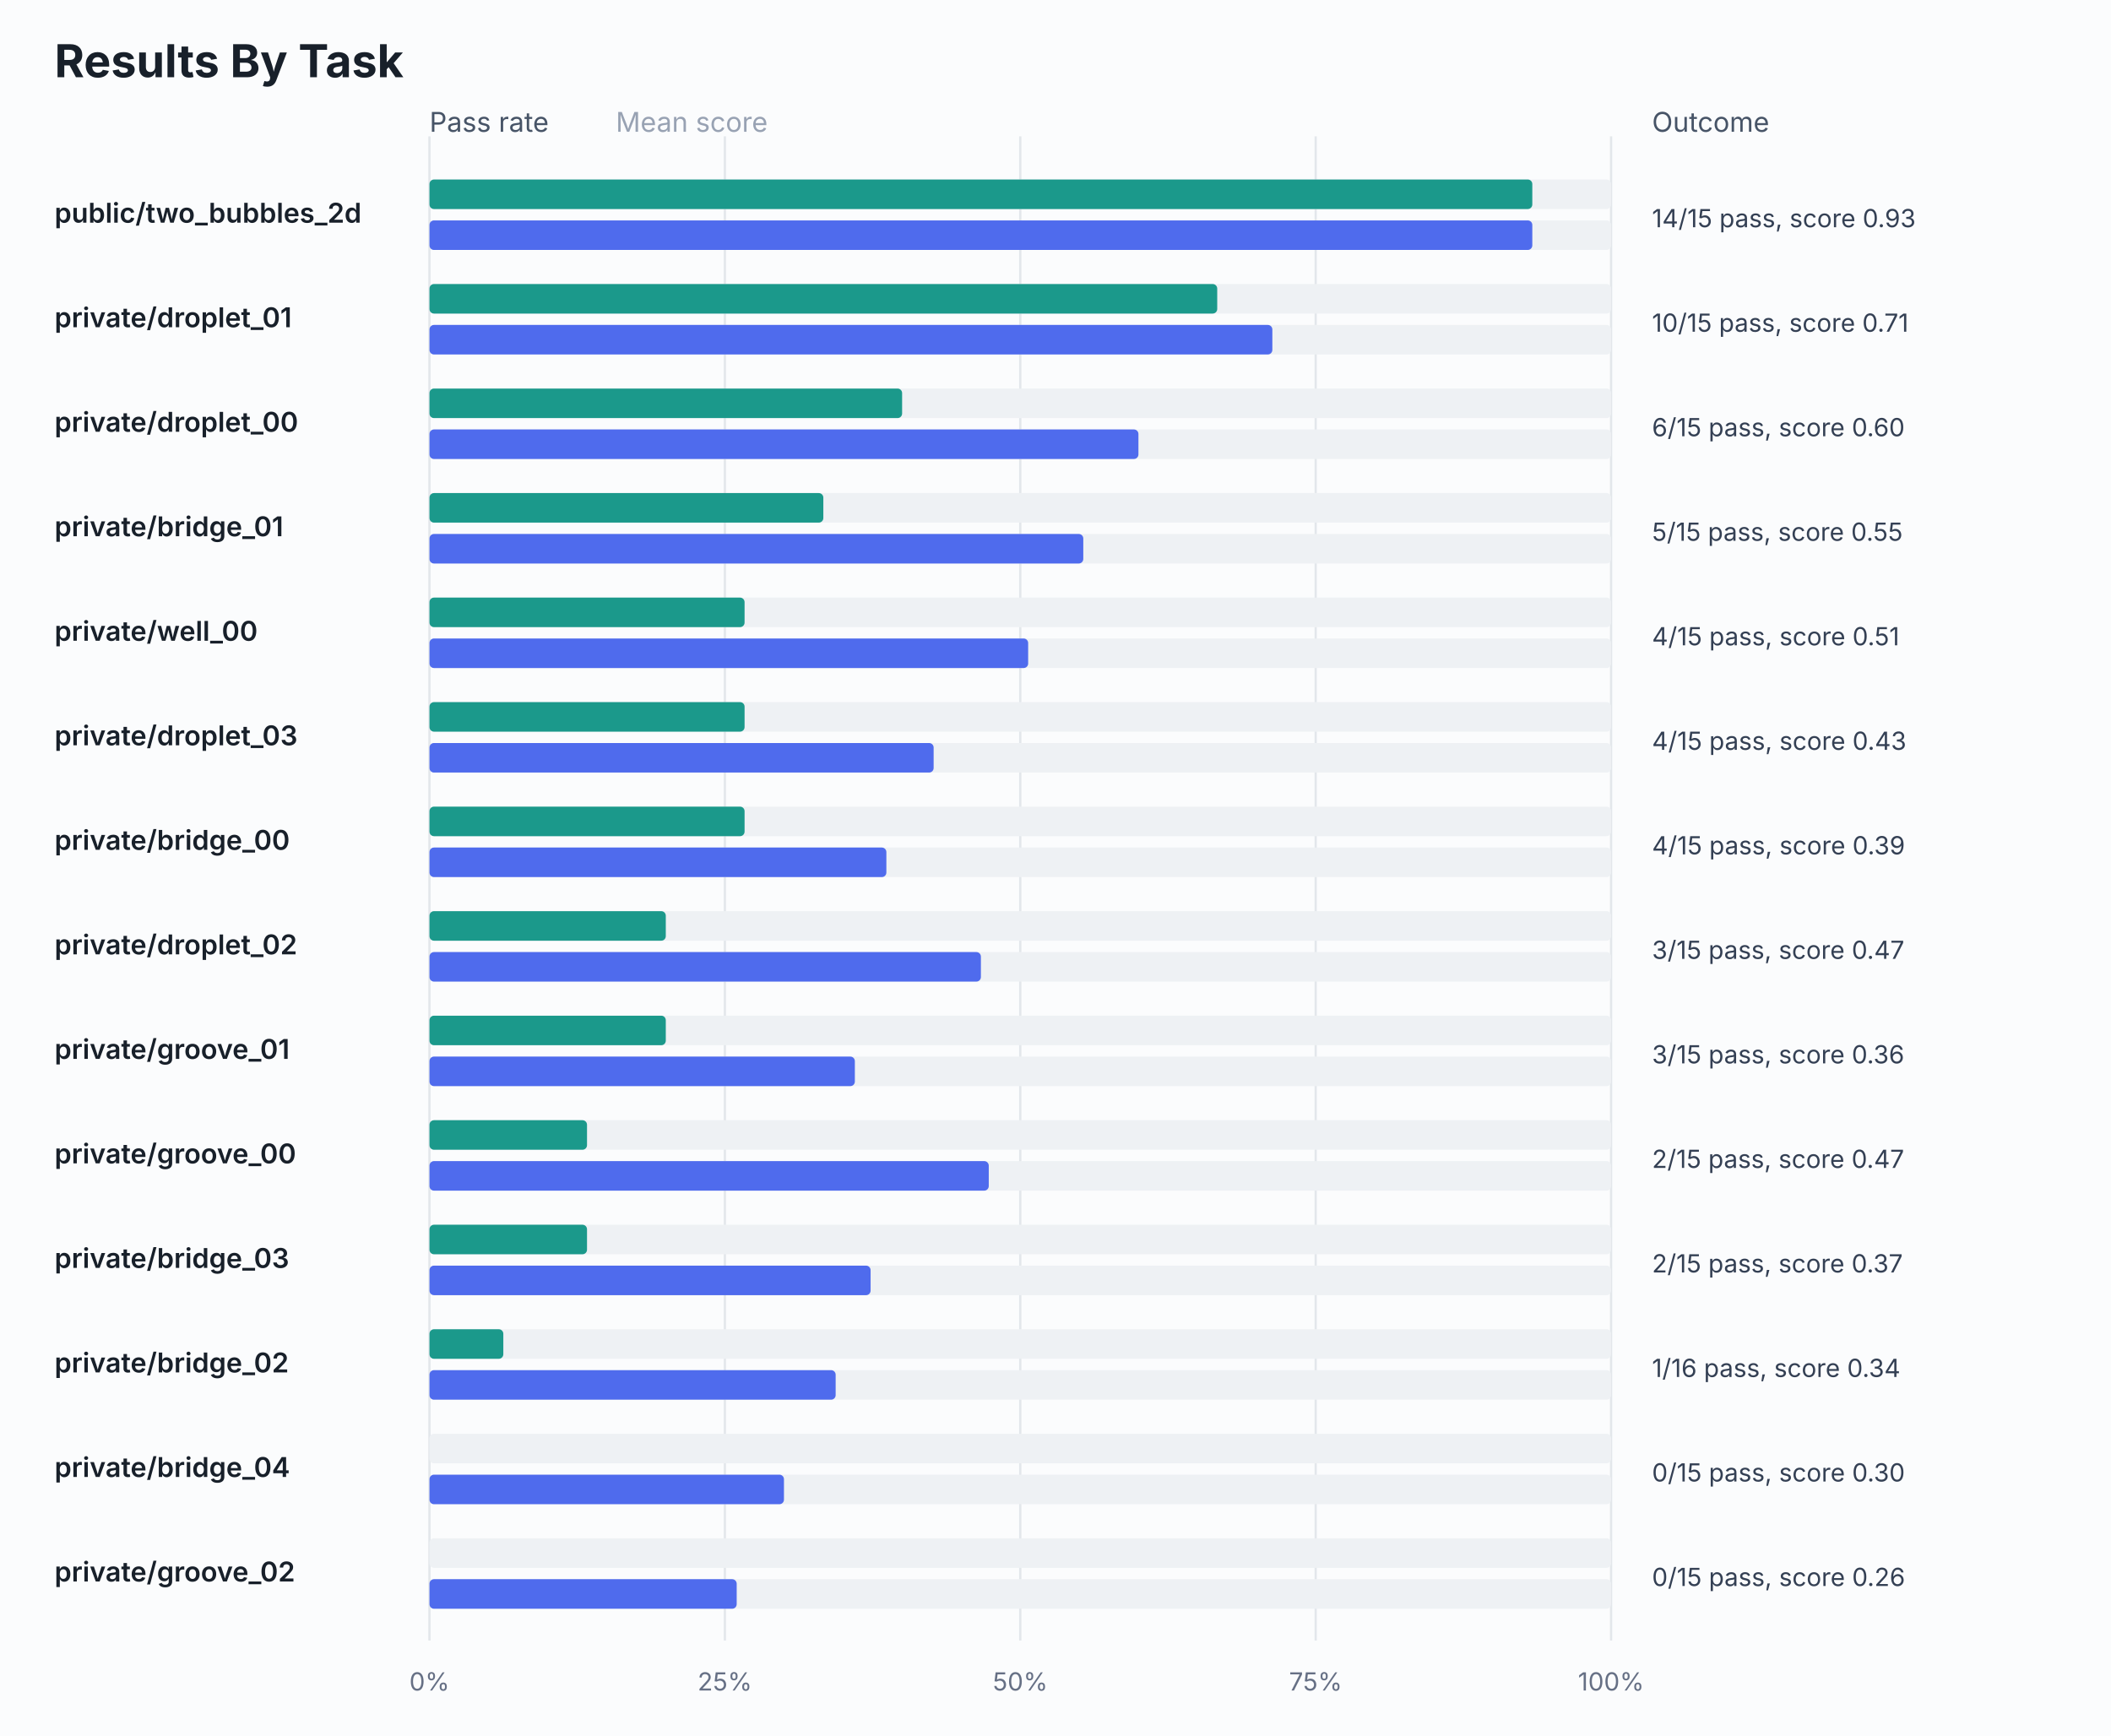
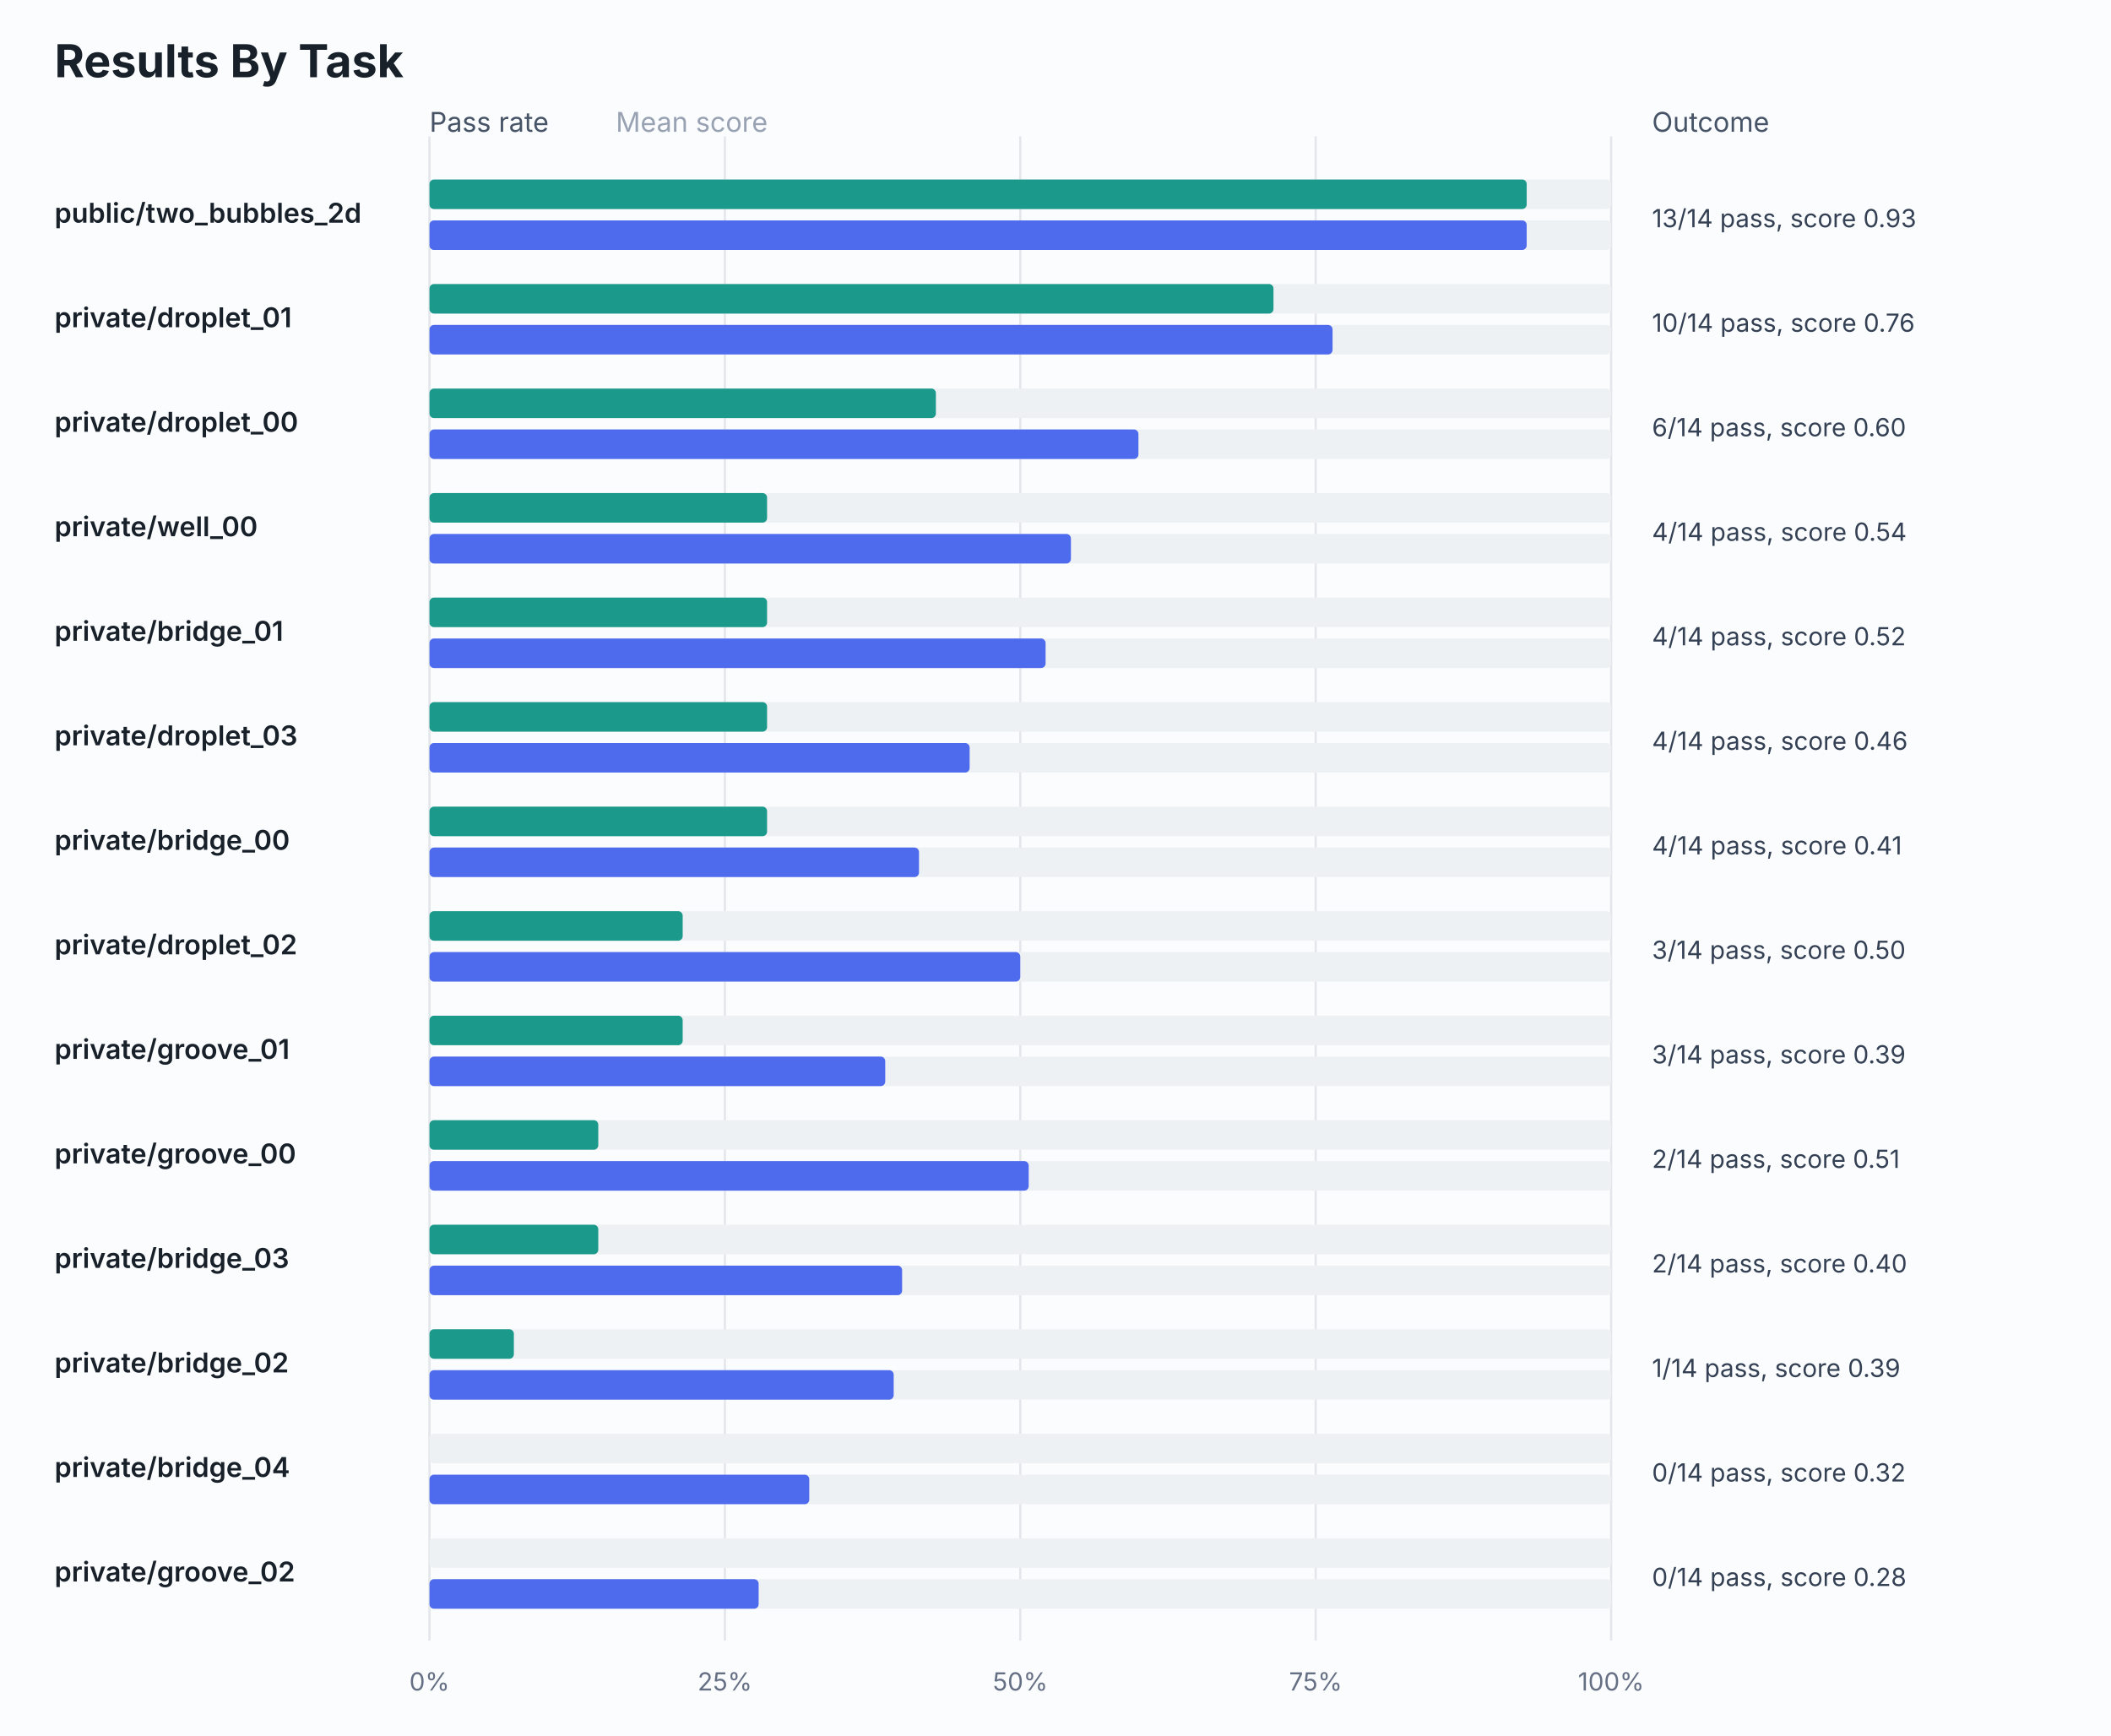
<svg xmlns="http://www.w3.org/2000/svg" width="929" height="764" viewBox="0 0 929 764">
  <rect width="100%" height="100%" fill="#fbfcfd" />
  <style>text{font-family:-apple-system,BlinkMacSystemFont,"Segoe UI",sans-serif}</style>
  <text x="24.00" y="34.00" font-size="20" font-weight="700" text-anchor="start" fill="#18202a">Results By Task</text>
  <text x="189.00" y="58.00" font-size="12" font-weight="400" text-anchor="start" fill="#475467">Pass rate</text>
  <text x="271.00" y="58.00" font-size="12" font-weight="400" text-anchor="start" fill="#98a2b3">Mean score</text>
  <text x="727.00" y="58.00" font-size="12" font-weight="400" text-anchor="start" fill="#475467">Outcome</text>
  <line x1="189.00" y1="60" x2="189.00" y2="722" stroke="#e3e7eb" />
  <text x="189.00" y="744.00" font-size="11" font-weight="400" text-anchor="middle" fill="#667085">0%</text>
  <line x1="319.00" y1="60" x2="319.00" y2="722" stroke="#e3e7eb" />
  <text x="319.00" y="744.00" font-size="11" font-weight="400" text-anchor="middle" fill="#667085">25%</text>
  <line x1="449.00" y1="60" x2="449.00" y2="722" stroke="#e3e7eb" />
  <text x="449.00" y="744.00" font-size="11" font-weight="400" text-anchor="middle" fill="#667085">50%</text>
  <line x1="579.00" y1="60" x2="579.00" y2="722" stroke="#e3e7eb" />
  <text x="579.00" y="744.00" font-size="11" font-weight="400" text-anchor="middle" fill="#667085">75%</text>
  <line x1="709.00" y1="60" x2="709.00" y2="722" stroke="#e3e7eb" />
  <text x="709.00" y="744.00" font-size="11" font-weight="400" text-anchor="middle" fill="#667085">100%</text>
  <text x="24.00" y="98.00" font-size="12" font-weight="600" text-anchor="start" fill="#18202a">public/two_bubbles_2d</text>
  <rect x="189" y="79" width="520" height="13" rx="2" fill="#eef1f4" />
  <rect x="189" y="97" width="520" height="13" rx="2" fill="#eef1f4" />
-   <rect x="189" y="79" width="485.33" height="13" rx="2" fill="#1b998b" />
-   <rect x="189" y="97" width="485.33" height="13" rx="2" fill="#4f6bed" />
-   <text x="727.00" y="100.00" font-size="11" font-weight="400" text-anchor="start" fill="#344054">14/15 pass, score 0.93</text>
+   <rect x="189" y="79" width="482.86" height="13" rx="2" fill="#1b998b" />
+   <rect x="189" y="97" width="482.86" height="13" rx="2" fill="#4f6bed" />
+   <text x="727.00" y="100.00" font-size="11" font-weight="400" text-anchor="start" fill="#344054">13/14 pass, score 0.93</text>
  <text x="24.00" y="144.00" font-size="12" font-weight="600" text-anchor="start" fill="#18202a">private/droplet_01</text>
  <rect x="189" y="125" width="520" height="13" rx="2" fill="#eef1f4" />
  <rect x="189" y="143" width="520" height="13" rx="2" fill="#eef1f4" />
-   <rect x="189" y="125" width="346.67" height="13" rx="2" fill="#1b998b" />
-   <rect x="189" y="143" width="370.93" height="13" rx="2" fill="#4f6bed" />
-   <text x="727.00" y="146.00" font-size="11" font-weight="400" text-anchor="start" fill="#344054">10/15 pass, score 0.71</text>
+   <rect x="189" y="125" width="371.43" height="13" rx="2" fill="#1b998b" />
+   <rect x="189" y="143" width="397.43" height="13" rx="2" fill="#4f6bed" />
+   <text x="727.00" y="146.00" font-size="11" font-weight="400" text-anchor="start" fill="#344054">10/14 pass, score 0.76</text>
  <text x="24.00" y="190.00" font-size="12" font-weight="600" text-anchor="start" fill="#18202a">private/droplet_00</text>
  <rect x="189" y="171" width="520" height="13" rx="2" fill="#eef1f4" />
  <rect x="189" y="189" width="520" height="13" rx="2" fill="#eef1f4" />
-   <rect x="189" y="171" width="208.00" height="13" rx="2" fill="#1b998b" />
+   <rect x="189" y="171" width="222.86" height="13" rx="2" fill="#1b998b" />
  <rect x="189" y="189" width="312.00" height="13" rx="2" fill="#4f6bed" />
-   <text x="727.00" y="192.00" font-size="11" font-weight="400" text-anchor="start" fill="#344054">6/15 pass, score 0.60</text>
-   <text x="24.00" y="236.00" font-size="12" font-weight="600" text-anchor="start" fill="#18202a">private/bridge_01</text>
+   <text x="727.00" y="192.00" font-size="11" font-weight="400" text-anchor="start" fill="#344054">6/14 pass, score 0.60</text>
+   <text x="24.00" y="236.00" font-size="12" font-weight="600" text-anchor="start" fill="#18202a">private/well_00</text>
  <rect x="189" y="217" width="520" height="13" rx="2" fill="#eef1f4" />
  <rect x="189" y="235" width="520" height="13" rx="2" fill="#eef1f4" />
-   <rect x="189" y="217" width="173.33" height="13" rx="2" fill="#1b998b" />
-   <rect x="189" y="235" width="287.73" height="13" rx="2" fill="#4f6bed" />
-   <text x="727.00" y="238.00" font-size="11" font-weight="400" text-anchor="start" fill="#344054">5/15 pass, score 0.55</text>
-   <text x="24.00" y="282.00" font-size="12" font-weight="600" text-anchor="start" fill="#18202a">private/well_00</text>
+   <rect x="189" y="217" width="148.57" height="13" rx="2" fill="#1b998b" />
+   <rect x="189" y="235" width="282.29" height="13" rx="2" fill="#4f6bed" />
+   <text x="727.00" y="238.00" font-size="11" font-weight="400" text-anchor="start" fill="#344054">4/14 pass, score 0.54</text>
+   <text x="24.00" y="282.00" font-size="12" font-weight="600" text-anchor="start" fill="#18202a">private/bridge_01</text>
  <rect x="189" y="263" width="520" height="13" rx="2" fill="#eef1f4" />
  <rect x="189" y="281" width="520" height="13" rx="2" fill="#eef1f4" />
-   <rect x="189" y="263" width="138.67" height="13" rx="2" fill="#1b998b" />
-   <rect x="189" y="281" width="263.47" height="13" rx="2" fill="#4f6bed" />
-   <text x="727.00" y="284.00" font-size="11" font-weight="400" text-anchor="start" fill="#344054">4/15 pass, score 0.51</text>
+   <rect x="189" y="263" width="148.57" height="13" rx="2" fill="#1b998b" />
+   <rect x="189" y="281" width="271.14" height="13" rx="2" fill="#4f6bed" />
+   <text x="727.00" y="284.00" font-size="11" font-weight="400" text-anchor="start" fill="#344054">4/14 pass, score 0.52</text>
  <text x="24.00" y="328.00" font-size="12" font-weight="600" text-anchor="start" fill="#18202a">private/droplet_03</text>
  <rect x="189" y="309" width="520" height="13" rx="2" fill="#eef1f4" />
  <rect x="189" y="327" width="520" height="13" rx="2" fill="#eef1f4" />
-   <rect x="189" y="309" width="138.67" height="13" rx="2" fill="#1b998b" />
-   <rect x="189" y="327" width="221.87" height="13" rx="2" fill="#4f6bed" />
-   <text x="727.00" y="330.00" font-size="11" font-weight="400" text-anchor="start" fill="#344054">4/15 pass, score 0.43</text>
+   <rect x="189" y="309" width="148.57" height="13" rx="2" fill="#1b998b" />
+   <rect x="189" y="327" width="237.71" height="13" rx="2" fill="#4f6bed" />
+   <text x="727.00" y="330.00" font-size="11" font-weight="400" text-anchor="start" fill="#344054">4/14 pass, score 0.46</text>
  <text x="24.00" y="374.00" font-size="12" font-weight="600" text-anchor="start" fill="#18202a">private/bridge_00</text>
  <rect x="189" y="355" width="520" height="13" rx="2" fill="#eef1f4" />
  <rect x="189" y="373" width="520" height="13" rx="2" fill="#eef1f4" />
-   <rect x="189" y="355" width="138.67" height="13" rx="2" fill="#1b998b" />
-   <rect x="189" y="373" width="201.07" height="13" rx="2" fill="#4f6bed" />
-   <text x="727.00" y="376.00" font-size="11" font-weight="400" text-anchor="start" fill="#344054">4/15 pass, score 0.39</text>
+   <rect x="189" y="355" width="148.57" height="13" rx="2" fill="#1b998b" />
+   <rect x="189" y="373" width="215.43" height="13" rx="2" fill="#4f6bed" />
+   <text x="727.00" y="376.00" font-size="11" font-weight="400" text-anchor="start" fill="#344054">4/14 pass, score 0.41</text>
  <text x="24.00" y="420.00" font-size="12" font-weight="600" text-anchor="start" fill="#18202a">private/droplet_02</text>
  <rect x="189" y="401" width="520" height="13" rx="2" fill="#eef1f4" />
  <rect x="189" y="419" width="520" height="13" rx="2" fill="#eef1f4" />
-   <rect x="189" y="401" width="104.00" height="13" rx="2" fill="#1b998b" />
-   <rect x="189" y="419" width="242.67" height="13" rx="2" fill="#4f6bed" />
-   <text x="727.00" y="422.00" font-size="11" font-weight="400" text-anchor="start" fill="#344054">3/15 pass, score 0.47</text>
+   <rect x="189" y="401" width="111.43" height="13" rx="2" fill="#1b998b" />
+   <rect x="189" y="419" width="260.00" height="13" rx="2" fill="#4f6bed" />
+   <text x="727.00" y="422.00" font-size="11" font-weight="400" text-anchor="start" fill="#344054">3/14 pass, score 0.50</text>
  <text x="24.00" y="466.00" font-size="12" font-weight="600" text-anchor="start" fill="#18202a">private/groove_01</text>
  <rect x="189" y="447" width="520" height="13" rx="2" fill="#eef1f4" />
  <rect x="189" y="465" width="520" height="13" rx="2" fill="#eef1f4" />
-   <rect x="189" y="447" width="104.00" height="13" rx="2" fill="#1b998b" />
-   <rect x="189" y="465" width="187.20" height="13" rx="2" fill="#4f6bed" />
-   <text x="727.00" y="468.00" font-size="11" font-weight="400" text-anchor="start" fill="#344054">3/15 pass, score 0.36</text>
+   <rect x="189" y="447" width="111.43" height="13" rx="2" fill="#1b998b" />
+   <rect x="189" y="465" width="200.57" height="13" rx="2" fill="#4f6bed" />
+   <text x="727.00" y="468.00" font-size="11" font-weight="400" text-anchor="start" fill="#344054">3/14 pass, score 0.39</text>
  <text x="24.00" y="512.00" font-size="12" font-weight="600" text-anchor="start" fill="#18202a">private/groove_00</text>
  <rect x="189" y="493" width="520" height="13" rx="2" fill="#eef1f4" />
  <rect x="189" y="511" width="520" height="13" rx="2" fill="#eef1f4" />
-   <rect x="189" y="493" width="69.33" height="13" rx="2" fill="#1b998b" />
-   <rect x="189" y="511" width="246.13" height="13" rx="2" fill="#4f6bed" />
-   <text x="727.00" y="514.00" font-size="11" font-weight="400" text-anchor="start" fill="#344054">2/15 pass, score 0.47</text>
+   <rect x="189" y="493" width="74.29" height="13" rx="2" fill="#1b998b" />
+   <rect x="189" y="511" width="263.71" height="13" rx="2" fill="#4f6bed" />
+   <text x="727.00" y="514.00" font-size="11" font-weight="400" text-anchor="start" fill="#344054">2/14 pass, score 0.51</text>
  <text x="24.00" y="558.00" font-size="12" font-weight="600" text-anchor="start" fill="#18202a">private/bridge_03</text>
  <rect x="189" y="539" width="520" height="13" rx="2" fill="#eef1f4" />
  <rect x="189" y="557" width="520" height="13" rx="2" fill="#eef1f4" />
-   <rect x="189" y="539" width="69.33" height="13" rx="2" fill="#1b998b" />
-   <rect x="189" y="557" width="194.13" height="13" rx="2" fill="#4f6bed" />
-   <text x="727.00" y="560.00" font-size="11" font-weight="400" text-anchor="start" fill="#344054">2/15 pass, score 0.37</text>
+   <rect x="189" y="539" width="74.29" height="13" rx="2" fill="#1b998b" />
+   <rect x="189" y="557" width="208.00" height="13" rx="2" fill="#4f6bed" />
+   <text x="727.00" y="560.00" font-size="11" font-weight="400" text-anchor="start" fill="#344054">2/14 pass, score 0.40</text>
  <text x="24.00" y="604.00" font-size="12" font-weight="600" text-anchor="start" fill="#18202a">private/bridge_02</text>
  <rect x="189" y="585" width="520" height="13" rx="2" fill="#eef1f4" />
  <rect x="189" y="603" width="520" height="13" rx="2" fill="#eef1f4" />
-   <rect x="189" y="585" width="32.50" height="13" rx="2" fill="#1b998b" />
-   <rect x="189" y="603" width="178.75" height="13" rx="2" fill="#4f6bed" />
-   <text x="727.00" y="606.00" font-size="11" font-weight="400" text-anchor="start" fill="#344054">1/16 pass, score 0.34</text>
+   <rect x="189" y="585" width="37.14" height="13" rx="2" fill="#1b998b" />
+   <rect x="189" y="603" width="204.29" height="13" rx="2" fill="#4f6bed" />
+   <text x="727.00" y="606.00" font-size="11" font-weight="400" text-anchor="start" fill="#344054">1/14 pass, score 0.39</text>
  <text x="24.00" y="650.00" font-size="12" font-weight="600" text-anchor="start" fill="#18202a">private/bridge_04</text>
  <rect x="189" y="631" width="520" height="13" rx="2" fill="#eef1f4" />
  <rect x="189" y="649" width="520" height="13" rx="2" fill="#eef1f4" />
  <rect x="189" y="631" width="0.00" height="13" rx="2" fill="#1b998b" />
-   <rect x="189" y="649" width="156.00" height="13" rx="2" fill="#4f6bed" />
-   <text x="727.00" y="652.00" font-size="11" font-weight="400" text-anchor="start" fill="#344054">0/15 pass, score 0.30</text>
+   <rect x="189" y="649" width="167.14" height="13" rx="2" fill="#4f6bed" />
+   <text x="727.00" y="652.00" font-size="11" font-weight="400" text-anchor="start" fill="#344054">0/14 pass, score 0.32</text>
  <text x="24.00" y="696.00" font-size="12" font-weight="600" text-anchor="start" fill="#18202a">private/groove_02</text>
  <rect x="189" y="677" width="520" height="13" rx="2" fill="#eef1f4" />
  <rect x="189" y="695" width="520" height="13" rx="2" fill="#eef1f4" />
  <rect x="189" y="677" width="0.00" height="13" rx="2" fill="#1b998b" />
-   <rect x="189" y="695" width="135.20" height="13" rx="2" fill="#4f6bed" />
-   <text x="727.00" y="698.00" font-size="11" font-weight="400" text-anchor="start" fill="#344054">0/15 pass, score 0.26</text>
+   <rect x="189" y="695" width="144.86" height="13" rx="2" fill="#4f6bed" />
+   <text x="727.00" y="698.00" font-size="11" font-weight="400" text-anchor="start" fill="#344054">0/14 pass, score 0.28</text>
</svg>
